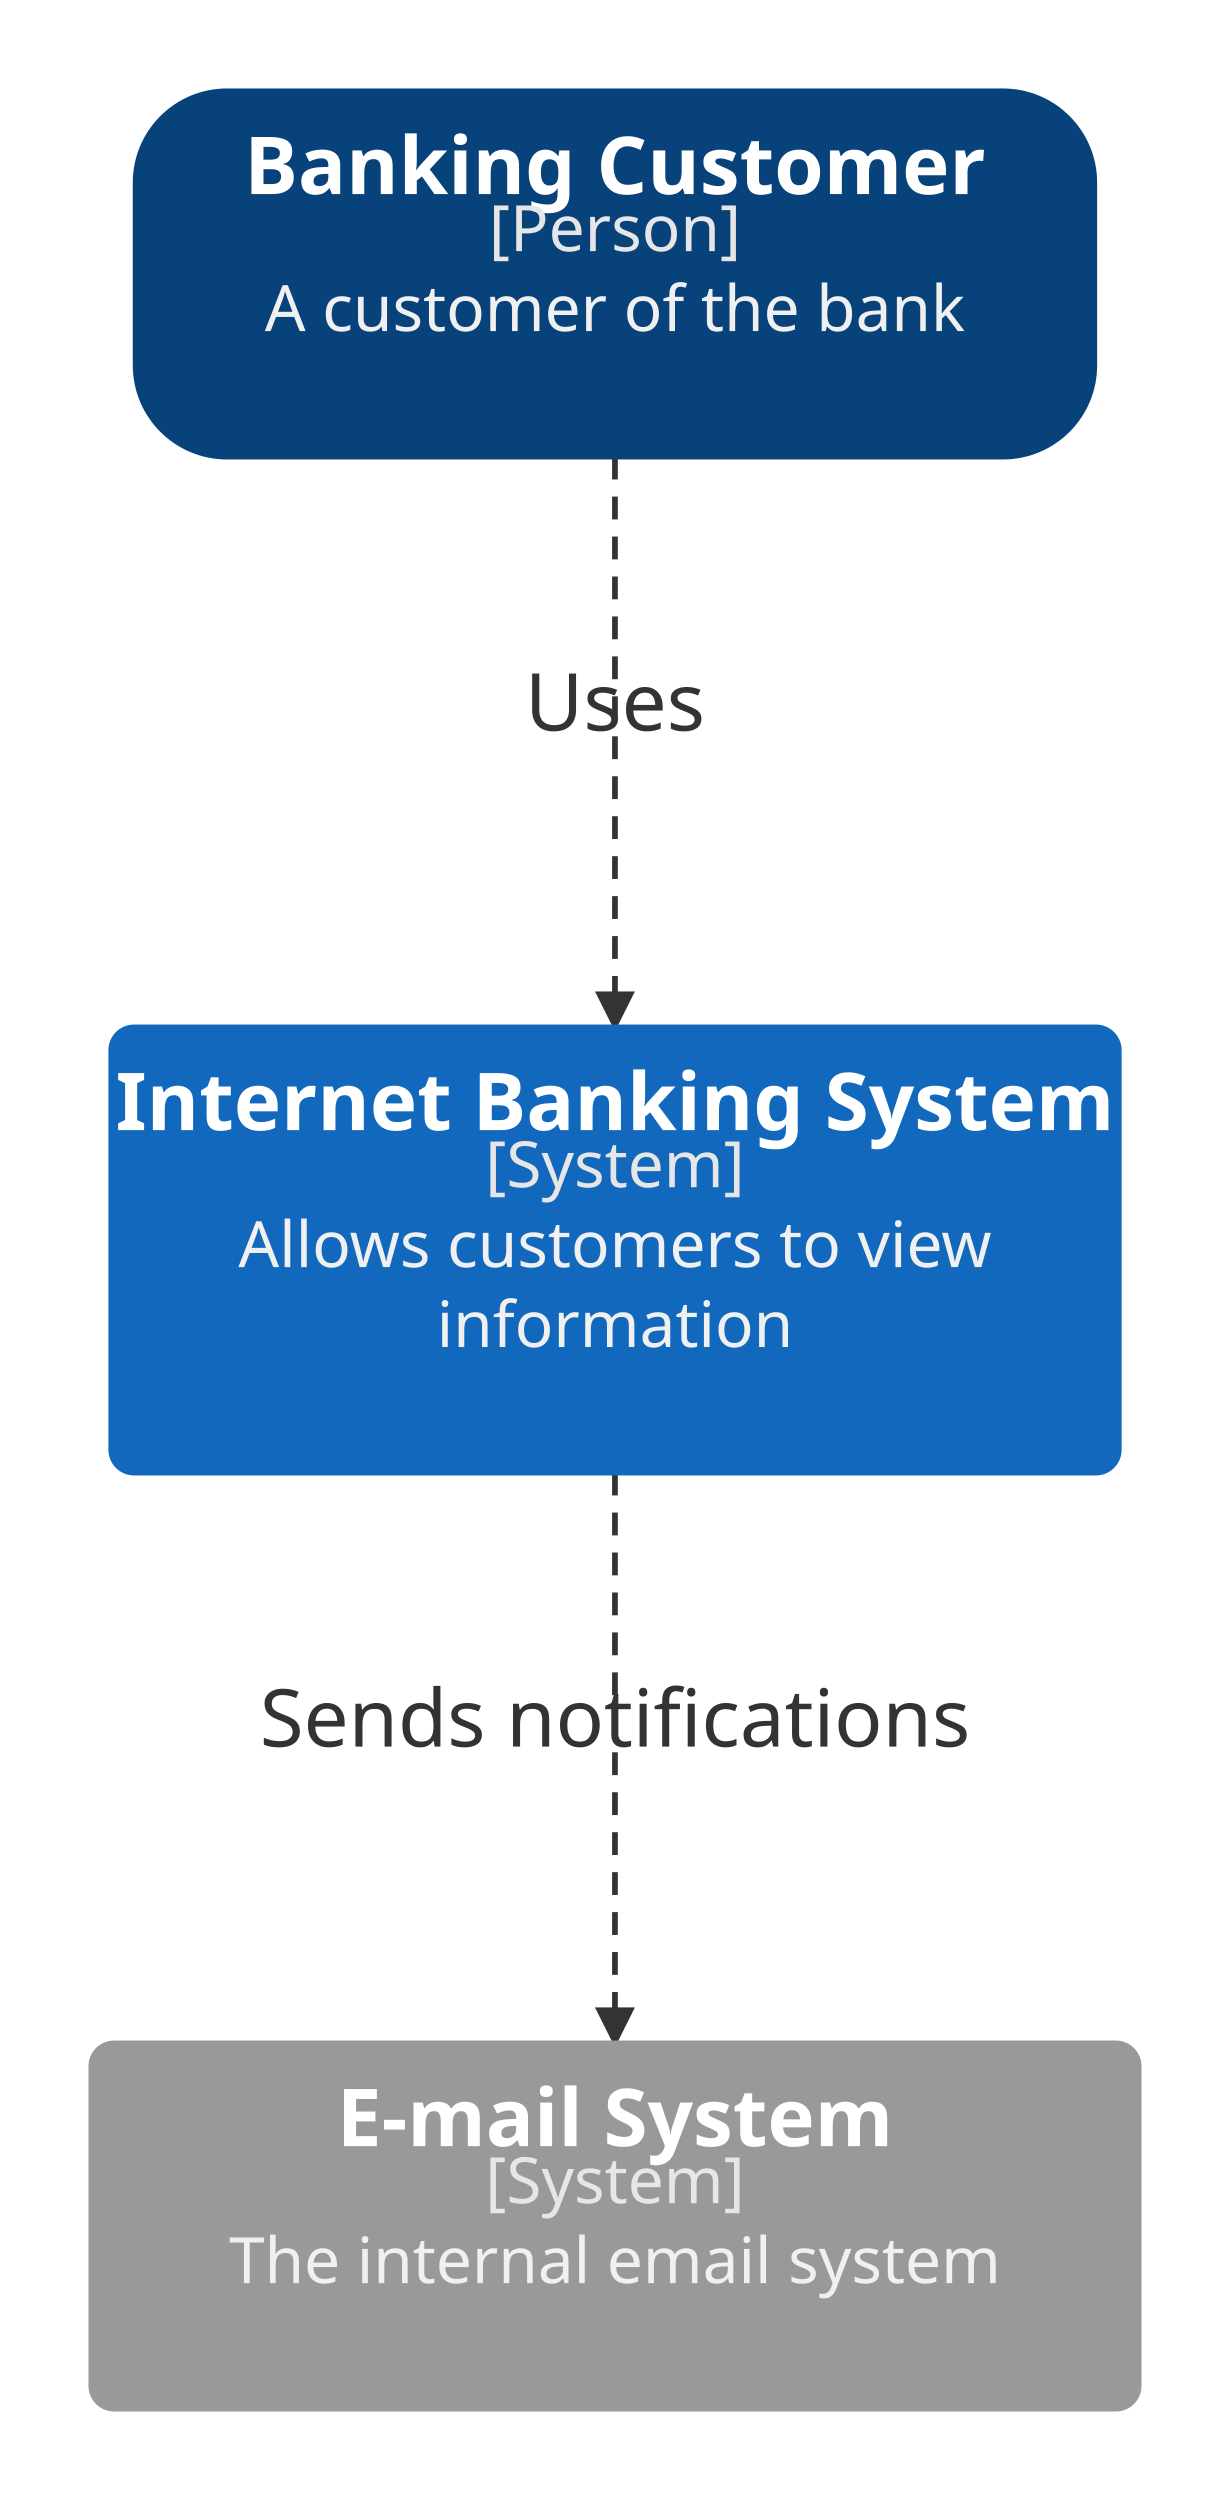
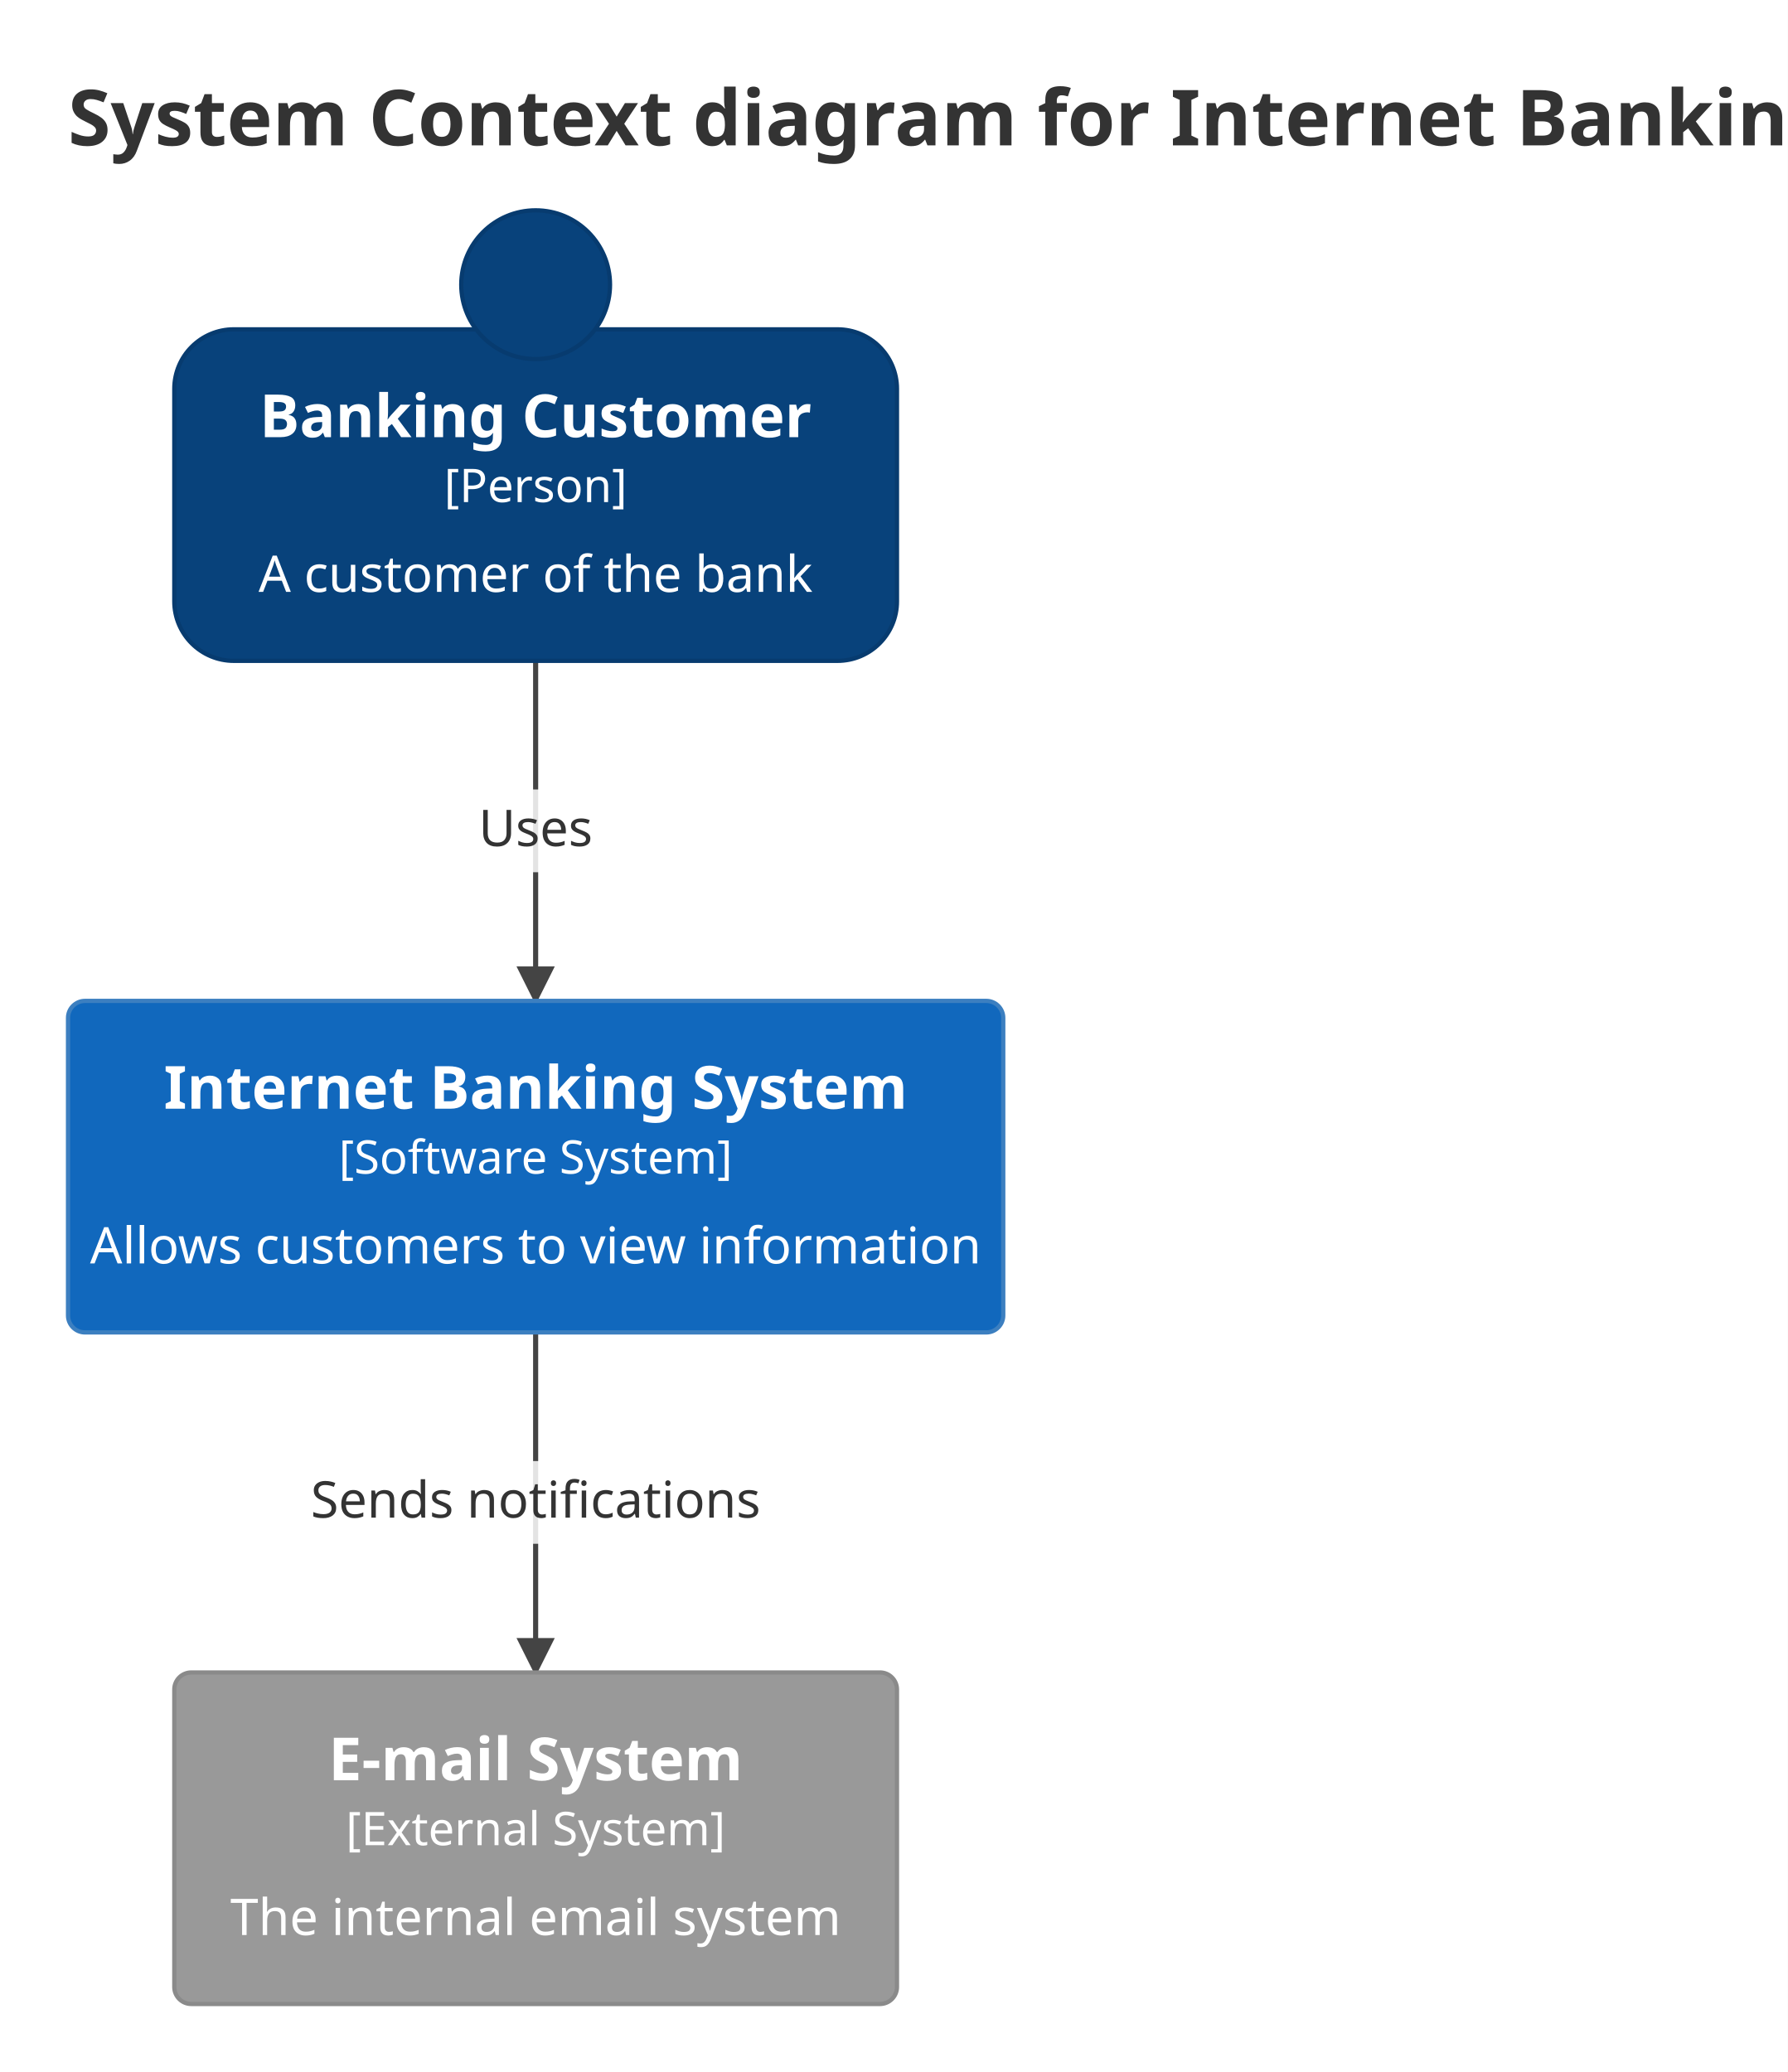
- <svg xmlns="http://www.w3.org/2000/svg" role="img" width="215.49" height="438" viewBox="0 0 215.49 438" font-family="sans-serif" font-size="14">
+ <svg xmlns="http://www.w3.org/2000/svg" role="img" width="420.56" height="487.48" viewBox="0 0 420.56 487.48" font-family="sans-serif" font-size="14">
+   <rect width="100%" height="100%" fill="#ffffff" />
  <defs>
-     <marker id="c4-arrow" viewBox="0 0 10 10" refX="9" refY="5" markerWidth="7" markerHeight="7" orient="auto-start-reverse">
-       <path d="M0,0 L10,5 L0,10 z" fill="#333333" />
+     <marker id="m1xwkpkn-arrow" viewBox="0 0 10 10" refX="9" refY="5" markerWidth="9" markerHeight="9" markerUnits="userSpaceOnUse" orient="auto-start-reverse">
+       <path d="M0,0 L10,5 L0,10 z" fill="#444444" />
    </marker>
  </defs>
-   <rect width="100%" height="100%" fill="#ffffff" />
-   <g transform="translate(16,16)">
-     <path d="M91.74,64 L91.74,164" fill="none" stroke="#333333" stroke-dasharray="4,3" marker-end="url(#c4-arrow)" />
-     <text x="91.74" y="114" fill="#333333" text-anchor="middle" dy="-2">Uses</text>
-     <path d="M91.74,242 L91.74,342" fill="none" stroke="#333333" stroke-dasharray="4,3" marker-end="url(#c4-arrow)" />
-     <text x="91.74" y="292" fill="#333333" text-anchor="middle" dy="-2">Sends notifications</text>
-     <rect x="7.76" y="0" width="167.96" height="64" rx="16" fill="#08427b" stroke="#08427b" />
-     <text x="91.74" y="18" fill="#ffffff" text-anchor="middle" font-weight="bold">Banking Customer</text>
-     <text x="91.74" y="28" fill="#e6e6e6" text-anchor="middle" font-size="11.2">[Person]</text>
-     <text x="91.74" y="42" fill="#f0f0f0" text-anchor="middle" font-size="11.2">A customer of the bank</text>
-     <rect x="3.49" y="164" width="176.52" height="78" rx="4" fill="#1168bd" stroke="#1168bd" />
-     <text x="91.74" y="182" fill="#ffffff" text-anchor="middle" font-weight="bold">Internet Banking System</text>
-     <text x="91.74" y="192" fill="#e6e6e6" text-anchor="middle" font-size="11.2">[System]</text>
-     <text x="91.74" y="206" fill="#f0f0f0" text-anchor="middle" font-size="11.2">Allows customers to view</text>
-     <text x="91.74" y="220" fill="#f0f0f0" text-anchor="middle" font-size="11.2">information</text>
-     <rect x="0" y="342" width="183.49" height="64" rx="4" fill="#999999" stroke="#999999" />
-     <text x="91.74" y="360" fill="#ffffff" text-anchor="middle" font-weight="bold">E-mail System</text>
-     <text x="91.74" y="370" fill="#e6e6e6" text-anchor="middle" font-size="11.2">[System]</text>
-     <text x="91.74" y="384" fill="#f0f0f0" text-anchor="middle" font-size="11.2">The internal email system</text>
+   <text x="16" y="34.2" fill="#333333" font-size="18.2" font-weight="bold">System Context diagram for Internet Banking</text>
+   <g transform="translate(16,49.48)">
+     <path d="M110,106 C110,146 110,146 110,186" fill="none" stroke="#444444" stroke-width="1.2" marker-end="url(#m1xwkpkn-arrow)" />
+     <path d="M110,264 C110,304 110,304 110,344" fill="none" stroke="#444444" stroke-width="1.2" marker-end="url(#m1xwkpkn-arrow)" />
+     <rect x="25" y="28" width="170" height="78" rx="14" fill="#08427b" stroke="#073b6f" />
+     <circle cx="110" cy="17.5" r="17.5" fill="#08427b" stroke="#073b6f" />
+     <text x="110" y="53.37" fill="#ffffff" font-size="14" text-anchor="middle" font-weight="bold">Banking Customer</text>
+     <text x="110" y="68.64" fill="#ffffff" font-size="10.92" text-anchor="middle">[Person]</text>
+     <text x="110" y="89.77" fill="#ffffff" font-size="11.9" text-anchor="middle">A customer of the bank</text>
+     <rect x="0" y="186" width="220" height="78" rx="4" fill="#1168bd" stroke="#3c7fc0" />
+     <text x="110" y="211.37" fill="#ffffff" font-size="14" text-anchor="middle" font-weight="bold">Internet Banking System</text>
+     <text x="110" y="226.64" fill="#ffffff" font-size="10.92" text-anchor="middle">[Software System]</text>
+     <text x="110" y="247.77" fill="#ffffff" font-size="11.9" text-anchor="middle">Allows customers to view information</text>
+     <rect x="25" y="344" width="170" height="78" rx="4" fill="#999999" stroke="#8a8a8a" />
+     <text x="110" y="369.37" fill="#ffffff" font-size="14" text-anchor="middle" font-weight="bold">E-mail System</text>
+     <text x="110" y="384.64" fill="#ffffff" font-size="10.92" text-anchor="middle">[External System]</text>
+     <text x="110" y="405.77" fill="#ffffff" font-size="11.9" text-anchor="middle">The internal email system</text>
+     <rect x="92.45" y="136.26" width="35.11" height="19.47" rx="2" fill="#ffffff" fill-opacity="0.85" />
+     <text x="110" y="149.57" fill="#333333" font-size="11.9" text-anchor="middle">Uses</text>
+     <rect x="56.06" y="294.26" width="107.88" height="19.47" rx="2" fill="#ffffff" fill-opacity="0.85" />
+     <text x="110" y="307.57" fill="#333333" font-size="11.9" text-anchor="middle">Sends notifications</text>
  </g>
</svg>
